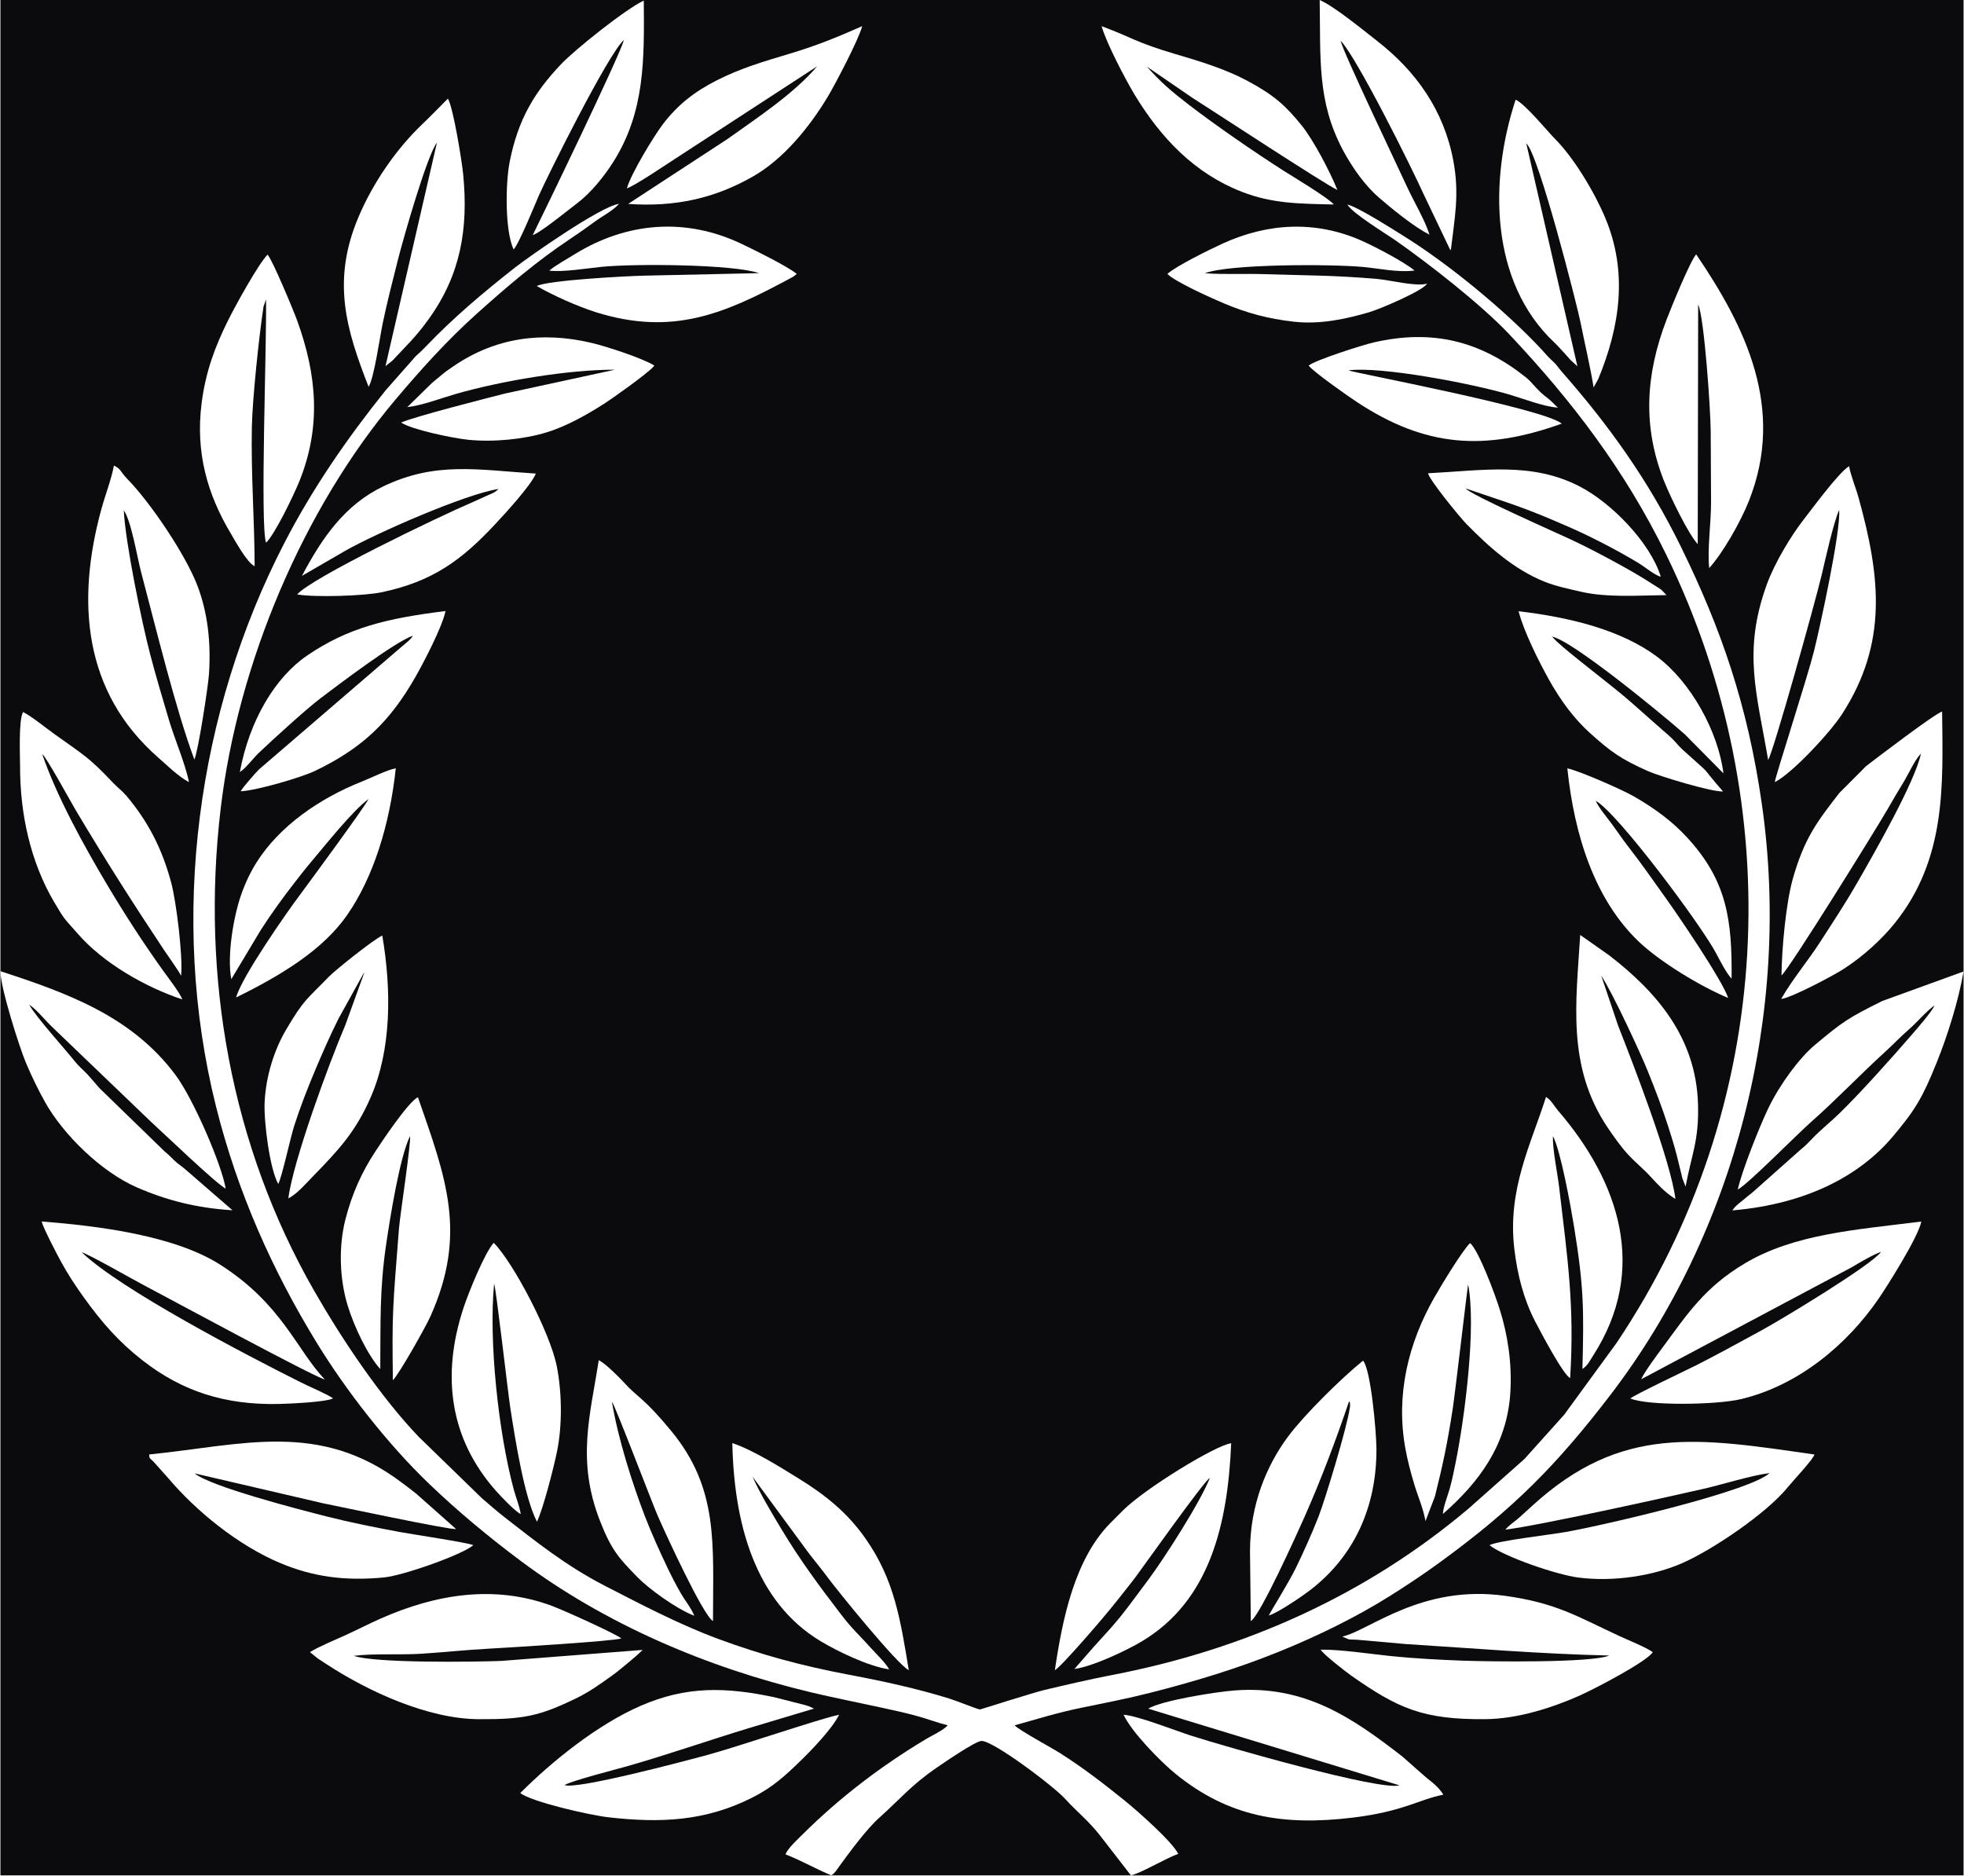
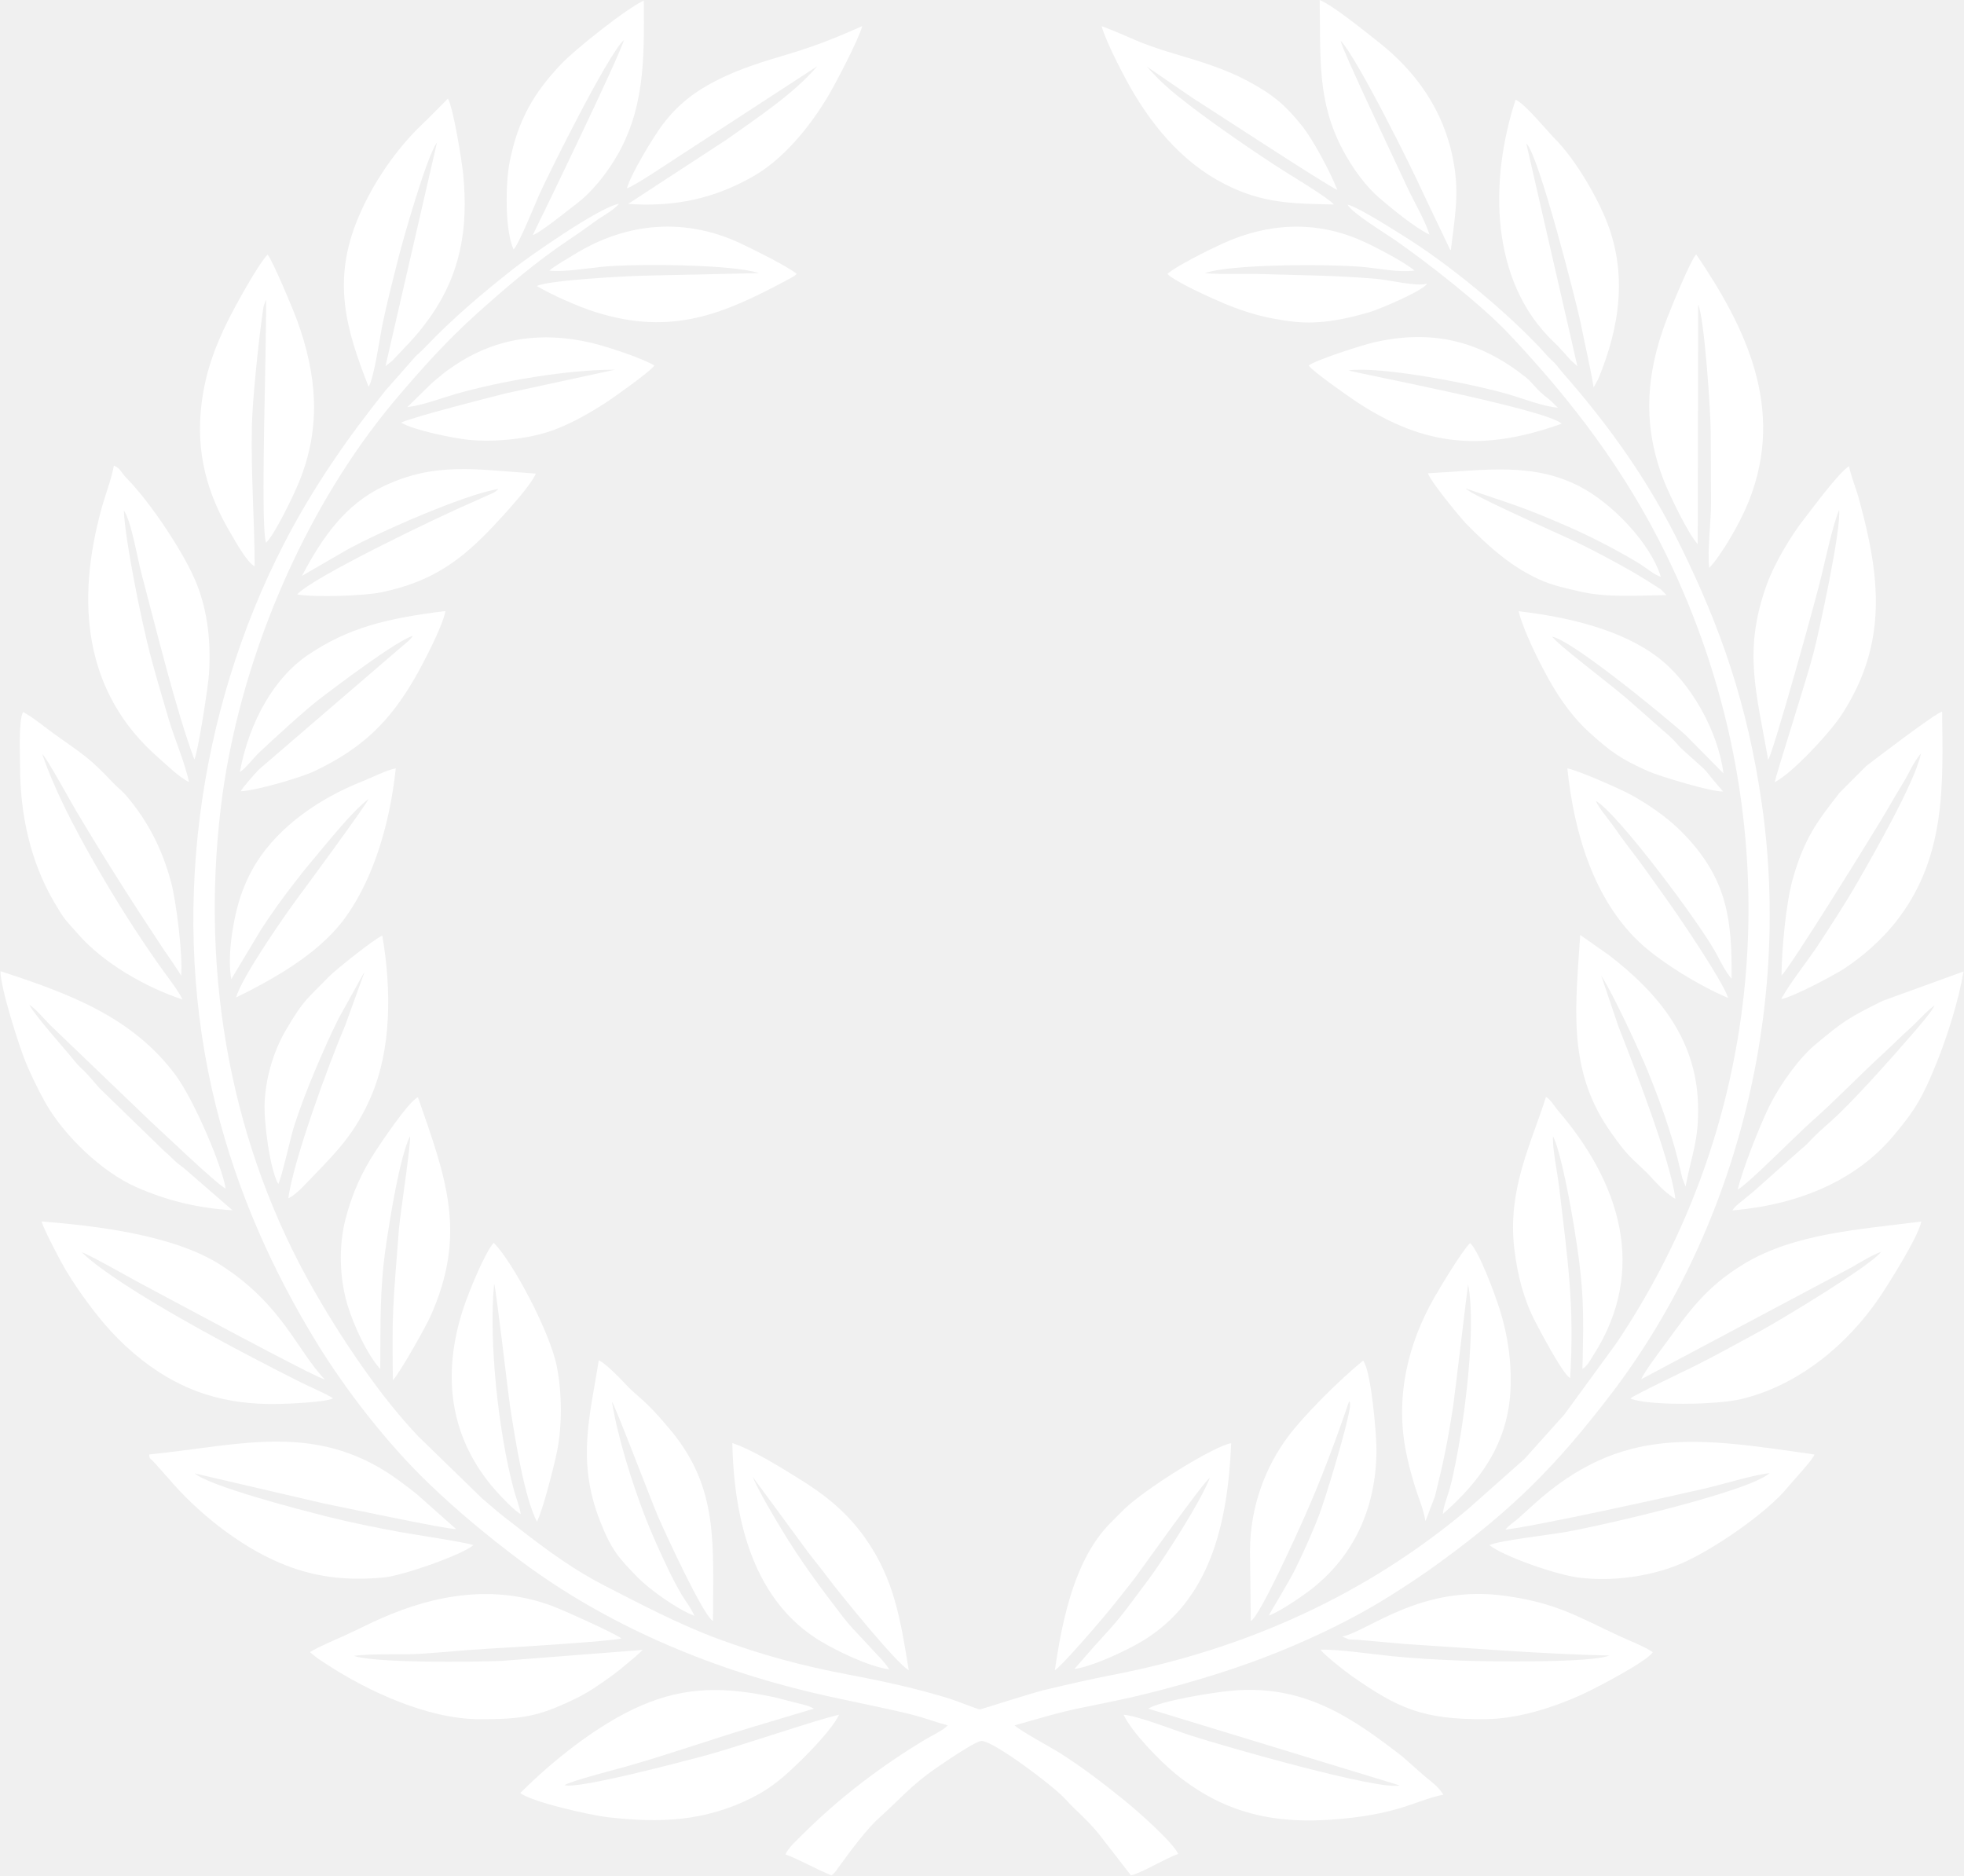
<svg xmlns="http://www.w3.org/2000/svg" xml:space="preserve" width="1285px" height="1227px" version="1.1" style="shape-rendering:geometricPrecision; text-rendering:geometricPrecision; image-rendering:optimizeQuality; fill-rule:evenodd; clip-rule:evenodd" viewBox="0 0 1278.48 1221.35">
  <defs>
    <style type="text/css">
   
    .fil0 {fill:#fff}
   
  </style>
  </defs>
-   <rect x="0" y="0" width="1278.48" height="1221.35" fill="#0B0B0D" />
  <g id="Layer_x0020_1">
    <g id="_43673652160">
      <path class="fil0" d="M616.91 1123.64l-1.07 1.07c-3.79,3.22 -8.81,5.34 -13.08,7.9 -29.4,17.64 -56.38,38.22 -80.28,62.01 -2.8,2.79 -9.89,9.22 -11.19,13.08 10.16,3.91 20.26,9.78 29.87,13.65 2.43,-1.64 3.21,-3.25 5.14,-5.89 7.11,-9.73 17.63,-24.09 26.07,-31.65 13.84,-12.4 20.37,-20.84 37.2,-32.46 4.07,-2.81 25.15,-17.31 29.24,-17.52 7.56,-0.37 47.1,29.46 54.58,37.72 7.34,8.09 15.02,14.09 22.36,23.38l20.46 26.41c6.26,-1.12 22.34,-11.03 30.83,-13.92 -3.42,-7.53 -26.05,-27.65 -35.48,-35.24 -13.65,-10.99 -26.03,-20.55 -41.32,-30.33 -5.44,-3.47 -27.23,-15.23 -29.75,-18.21 14.69,-4.02 27.22,-8.1 43.32,-11.39 15.26,-3.12 30.13,-6.01 44.99,-9.79 29.34,-7.46 56.28,-15.66 82.99,-26.42 25.98,-10.46 51.18,-22.87 72.94,-36.53 11.57,-7.26 22.02,-14.23 32.71,-22.02 47.81,-34.83 75.84,-63.04 111,-108.94 81.18,-105.95 118.18,-248.86 98.7,-384.81 -9.33,-65.13 -26.81,-114.73 -52.58,-167.37 -21.33,-43.56 -47.05,-79.38 -77.72,-114.29 -2.82,-3.21 -2.84,-4.11 -6.52,-7.43 -2.58,-2.32 -4.29,-4.53 -6.76,-7.18 -23.63,-25.28 -60.67,-55.81 -90.15,-74.04 -6.76,-4.18 -28.87,-18.4 -36.19,-20.22 2.88,5.47 24.88,18.86 31.17,23.24 20.98,14.62 55.8,41.7 74.16,61.18 40.89,43.37 75.47,88.66 102.27,143.54 79.86,163.55 71.67,358.82 -32.39,513.56l-34.01 46.6 -25.88 28.84 -36.4 32.3c-66.35,56.03 -145.16,91.65 -231.93,108.37 -15.3,2.95 -30.03,6.41 -44.85,9.91 -5.81,1.37 -41.36,12.6 -41.44,12.59 -1.54,-0.13 -15.76,-5.81 -19.65,-7.02 -21.55,-6.69 -43.63,-11.47 -65.96,-15.68 -30.76,-5.81 -57.12,-13 -85.06,-23.34 -25.36,-9.39 -50.98,-22.86 -73.84,-34.63 -25.31,-13.03 -45.23,-29.11 -65.01,-44.46 -5.13,-3.98 -9.83,-8.21 -14.64,-12.25l-41.37 -40.21c-25.01,-26.14 -50.11,-63.7 -68.1,-95.11 -53.94,-94.15 -73.89,-203.84 -60.89,-313.89 11.21,-94.95 54.07,-195.75 114.12,-266.82 16.6,-19.64 33.57,-38.48 52.77,-55.7 19.53,-17.5 38.5,-33.8 60.77,-48.66 5.66,-3.77 10.47,-7.15 15.8,-11.08 5.21,-3.84 11.93,-7.14 15.99,-11.74 -12.17,1.7 -58.89,34.55 -67.79,41.53 -21.44,16.84 -40.52,33.05 -58.05,51.42 -2.56,2.69 -3.38,3.37 -6.61,6.32l-19.58 22.22c-24.78,30.91 -47.3,63.34 -65.89,99.31 -56.81,109.92 -75.27,243.99 -44.59,366.91 13.96,55.97 36.87,107.14 65.76,154.23 19.12,31.17 46.14,65.83 72.77,91.39 18.96,18.19 38.91,34.76 59.98,50.51 55.07,41.14 121.04,69.36 189.05,85.57 15.11,3.6 29.73,6.43 44.94,9.77 7.44,1.63 15.4,3.32 22.62,5.25 7.52,2 14.3,4.67 21.45,6.46z" />
      <path class="fil0" d="M96.9 947.25c-0.03,2.92 0.53,2.34 2.89,4.81l9.41 10.53c18.1,21.48 45.67,43.92 73,55.38 21.33,8.95 42.04,11.81 67.54,9.37 12.64,-1.21 51.26,-14.91 58.2,-21.02 -3.27,-1.62 -40.93,-7.27 -47.76,-8.55 -16.62,-3.11 -31.53,-6.05 -47.69,-10.13 -18.14,-4.58 -75.41,-19.4 -86.05,-28.07l83.74 19.49c12.27,2.48 80.15,16.92 86.6,16.81l-25.79 -22.89c-2.88,-2.39 -6.43,-4.97 -9.58,-7.35 -53.56,-40.58 -103.38,-24.6 -164.51,-18.38z" />
      <path class="fil0" d="M980.1 996.19c20.41,-2.33 104.85,-21.01 129.35,-26.64 12.8,-2.95 30.61,-8.62 42.72,-10.2 -12.4,11.79 -106.5,33.71 -132.93,38.42 -9.52,1.7 -44.06,5.64 -49.47,8.55 8.99,7.26 43.27,19.22 57.87,21.09 22.92,2.94 48.69,-1.09 67.58,-9.37 20.29,-8.89 55.28,-32.75 68.86,-49.54 2.94,-3.63 16.88,-18.55 17.29,-21.22 -75.93,-10.96 -125.66,-19.56 -183.49,33.13l-8.86 8.03c-2.66,2.39 -6.82,5.08 -8.92,7.75z" />
      <path class="fil0" d="M216.62 910.68c-4.84,-3.17 -14.99,-7.38 -21.15,-10.47 -35.37,-17.72 -117,-60.21 -142.5,-84.59 3.47,0.64 33.54,17.77 39.19,20.73 14.65,7.7 112.56,60.74 119.07,62.03 -18.13,-18.79 -27.75,-49.14 -68.4,-74.9 -29.94,-18.98 -79.72,-25.13 -116.02,-27.97 1.06,4.28 9.85,21.04 12.52,25.99 4.51,8.34 9.68,16.12 15.12,23.69 11.66,16.2 22.69,28.76 37.94,40.68 26.22,20.48 54.03,29.17 88.54,28.5 6.84,-0.13 31.62,-1.23 35.69,-3.69z" />
      <path class="fil0" d="M201.57 1075.98l5.1 4.13c2.44,1.64 3.78,2.49 6.01,3.94 27.04,17.64 65.62,35.38 98.59,35.6 29.36,0.19 39.76,-2.08 63.16,-13.35 9.03,-4.34 15.84,-9.33 23.25,-14.59 3.72,-2.64 7.38,-5.71 10.56,-8.35 3.64,-3.02 6.9,-5.73 9.99,-8.82l-91.99 7.16c-18.01,0.7 -82.25,1.54 -96.12,-3.3 12.67,-1.67 30.68,-0.48 44.39,-1.39 14.49,-0.96 29.26,-2.53 43.77,-3.3 10.83,-0.58 81.91,-4.88 86.11,-6.68 -5.24,-3.74 -37.79,-18.39 -45.12,-21.12 -37.77,-14.09 -76.01,-7.56 -111.65,8.2 -7.78,3.44 -15.32,7.35 -23,10.86 -6.59,3.01 -17.34,7.42 -23.05,11.01z" />
      <path class="fil0" d="M873.86 1065.88l4.26 1.78c0.88,0.16 4.21,0.19 5.39,0.25l31.8 2.82c44.61,2.8 87.6,6.44 132.49,7.46 -11.59,4.9 -78.67,3.97 -95.64,3.34 -15.08,-0.56 -31.41,-1.43 -46.29,-2.95 -13.05,-1.33 -33.92,-4.46 -46.05,-4.21 1.23,2.67 16.52,14.57 20.12,17.08 29.99,20.92 46.04,28.57 87.17,28.19 21.45,-0.2 44.11,-7.71 61.18,-15.29 10.5,-4.67 44.32,-22.43 47.8,-28.37 -4.56,-3.25 -16.24,-7.91 -21.87,-10.53 -27.42,-12.73 -40.89,-21.47 -74.26,-26.13 -54.38,-7.6 -88,22.36 -106.1,26.56z" />
      <path class="fil0" d="M1068.55 898.26l136.71 -72.71c5.04,-2.94 14.38,-8.55 19.51,-10.26 -5.8,8.39 -65.14,44.25 -78.06,51.24 -14.11,7.63 -27.64,15.2 -42.15,22.53 -6.81,3.44 -40.07,19.16 -43.09,21.73 11.27,4.8 55.91,4.28 72.19,0.39 37.35,-8.93 69.01,-35.43 89.65,-65.59 5.44,-7.94 25.8,-40.08 27.67,-50.04 -41.71,5.3 -82.54,7.89 -115.06,27.33 -25.93,15.5 -37,32.46 -52.74,53.76 -3.63,4.92 -12.4,16.59 -14.63,21.62z" />
      <path class="fil0" d="M338.54 1167.74c7.26,5.76 45.03,14.38 57.23,15.78 34.19,3.92 63.35,2.58 93.83,-12.79 13.43,-6.78 21.42,-14.25 31.12,-23.64 7.32,-7.08 20.95,-21.16 25.44,-30.32 -12.4,2.47 -65.45,20.72 -86.95,26.51 -12.54,3.37 -84.13,22.42 -91.87,19.28 5.25,-2.99 32.52,-9.92 40.28,-12.12 26.28,-7.44 54.15,-17.21 80.37,-25.14l41.68 -12.5c-0.23,-0.15 -0.6,-0.63 -0.73,-0.41l-2.21 -1.07c-0.9,-0.35 -2.08,-0.67 -3.1,-0.95l-19.76 -5.04c-31.71,-6.69 -57.21,-7.33 -86.95,5.62 -28.36,12.34 -57.85,36.27 -78.38,56.79z" />
      <path class="fil0" d="M747.47 1112.8l163.67 49.94c-12.16,3.74 -112.65,-24.94 -135.77,-32.38 -10.03,-3.22 -34.85,-13 -43.91,-13.59 5.17,11.22 24.07,30.55 33.9,38.53 34.36,27.87 69.52,34.03 115.59,28.43 32.77,-3.99 43.3,-11.96 58.75,-14.91 -2.91,-4.49 -5.2,-6.31 -8.58,-9.11 -1.66,-1.38 -2.76,-2.17 -4.37,-3.61l-13.74 -12.13c-32.27,-25.03 -63.16,-46.52 -109.15,-43.05 -12.53,0.95 -47.83,6.62 -56.39,11.88z" />
      <path class="fil0" d="M151.12 788.21l-30.83 -26.73c-1.8,-1.61 -3.2,-2.4 -5.07,-3.95 -3.13,-2.6 -4.95,-4.97 -8.28,-7.62l-42.4 -41.17c-2.87,-3.23 -5.01,-5.91 -7.91,-9.04 -3.22,-3.49 -5.27,-4.77 -8.3,-8.6 -5.95,-7.52 -25.56,-29.15 -29.59,-36.78 4.89,3.15 10.66,10.61 15.49,15.06l63.49 60.91c7.67,6.96 42.94,40.83 48.96,43.81 -2.37,-14.91 -20.76,-57.99 -32.69,-74.02 -28.35,-38.07 -69.89,-53.18 -113.99,-67.56 -0.14,10.37 12.35,49.61 16.53,59.52 3.88,9.16 7.86,17.34 12.37,25.47 11.84,21.35 36.73,45.64 59.72,55.7 19.33,8.45 38.98,13.55 62.5,15z" />
      <path class="fil0" d="M1131.45 774.72c7.22,-3.99 37.81,-35.27 48.2,-44.43 15.67,-13.81 32.15,-31.06 47.52,-45.04 5.49,-4.99 10.22,-10.02 15.88,-14.97 5.46,-4.79 10.73,-11.28 16.5,-15.46 -1.4,3.76 -11.51,15.27 -14.38,18.6 -13.41,15.55 -33.71,38.24 -47.67,51.82 -5.6,5.45 -11.87,10.42 -17.07,15.79 -3.6,3.74 -4.37,4.7 -8.15,7.77l-30.53 27.15c-1.79,1.64 -3.13,2.43 -4.95,4.05 -2.95,2.63 -7.02,5.14 -8.84,8.3 48.36,-4.16 82.95,-22.64 104.43,-48.08 14.64,-17.33 19.43,-25.49 28.55,-48.06 6.95,-17.2 14.23,-40.09 17.54,-59.46l-52.84 19.18c-22.32,11.11 -25.57,13.28 -43.98,28.67 -9.97,8.33 -22.68,25.39 -30.35,41.27 -5.45,11.28 -17.2,40.62 -19.86,52.9z" />
      <path class="fil0" d="M118.41 650.89c-1.22,-3.81 -9.59,-14.72 -12.33,-18.53 -12.86,-17.88 -25.91,-38.08 -37.28,-57.27 -14.08,-23.77 -31.98,-55.85 -41.6,-83.94 2.18,1.04 18.92,31.61 21.66,36.22 18.87,31.75 37.06,60.34 57.36,90.9 2.24,3.37 10.31,14.66 11.43,17.28 1.23,-13.17 -3.13,-48.39 -6.53,-61 -6.12,-22.71 -15.46,-40.09 -29.19,-56.38 -2.36,-2.8 -5.96,-5.57 -8.57,-8.33 -15.93,-16.86 -19.12,-18.07 -38.05,-31.63 -5.92,-4.24 -14.76,-11.51 -20.58,-14.5 -3.04,5.21 -1.95,29.06 -1.96,35.09 -0.08,31.47 6.88,62.57 22.03,88.4 7.5,12.8 6.68,10.7 15.71,21.09 16.19,18.63 43.49,34.51 67.9,42.6z" />
      <path class="fil0" d="M1159.92 635.27c4.93,-3.94 61.49,-95.11 68.76,-107.71 3.59,-6.22 6.96,-12.01 10.72,-18.16 3.76,-6.13 6.82,-13.71 11.35,-18.66 -3.83,18.57 -31.28,66.35 -41.46,84.08 -7.86,13.69 -15.72,25.54 -24.13,38.56 -8.35,12.93 -17.86,23.99 -25.47,37.21 6.29,-0.56 34.04,-15.17 40.99,-19.71 12.62,-8.25 24.45,-18.99 33.01,-29.64 33.75,-42.02 31.34,-90.22 30.84,-137.83 -4.32,1.06 -42.22,29.92 -49.52,35.55l-17.37 17.44c-13.97,18 -22.86,29.22 -30.4,56.15 -4.45,15.87 -7.14,45.29 -7.32,62.72z" />
      <path class="fil0" d="M122.77 509.4c-2.34,-11.95 -9.5,-28.46 -13.13,-40.79 -4.22,-14.33 -8.33,-27.92 -12.16,-42.56 -5.5,-21 -16.2,-72.99 -17.16,-93.66 4.79,6.53 8.8,30.91 11.4,40.71 9.7,36.53 22.32,88.63 34.55,121.53 2.34,-4.36 9.01,-47.57 9.53,-55.61 1.35,-20.61 -0.79,-39.95 -7.57,-57.69 -7.7,-20.18 -30.73,-54.22 -45.33,-69.1 -5.17,-5.26 -4.2,-6.79 -9.02,-9 -1.47,8.35 -5.55,18.9 -8.01,27.81 -16.76,60.68 -11.86,119.7 36.89,162.35 6.17,5.4 12.71,12.02 20.01,16.01z" />
      <path class="fil0" d="M1151.22 494.91c3.34,-4.9 30.84,-103.27 35.06,-121.24 2.41,-10.3 7.37,-32.7 11.17,-41.54 1.34,12.91 -12.51,76.58 -16.38,92.01 -4.42,17.64 -24.93,80.73 -25.52,85.25 11.21,-5.61 35.93,-32.17 43.68,-44.12 30.28,-46.65 24.94,-90.24 10.96,-140.92 -1.88,-6.82 -5.01,-14.07 -6.26,-20.76 -7.1,4.53 -23.84,27.46 -29.79,35.08 -7.78,9.96 -18.64,27.78 -23.76,41.91 -15.84,43.7 -6.56,70.76 0.84,114.33z" />
      <path class="fil0" d="M165.54 368.81c-0.07,-30.42 -2.45,-60.02 -1.81,-90.95 0.37,-17.92 4.5,-57.67 7.58,-78.14l1.64 -4.69c0.54,27.64 -3.94,146.98 0.01,158.43 5.57,-5.19 17.79,-30.37 21.68,-39.97 14.29,-35.38 11.55,-68.99 -1.38,-104.66 -2.51,-6.93 -16.25,-39.81 -19.3,-42.99 -5.98,5.96 -21.17,33.6 -25.96,43.28 -8.19,16.53 -14.45,33.05 -17.03,53.74 -3.98,31.92 3.74,59.02 19.09,84.69 2.9,4.87 10.39,18.7 15.48,21.26z" />
      <path class="fil0" d="M1105.37 354.37l0.28 -156.09c4.02,8.66 8.11,69.23 8.17,82.59 0.07,15.26 0.14,30.51 0.23,45.78 0.07,13.6 -2.53,31.06 -1.21,43.29 8.4,-9.11 20.28,-29.58 25.9,-43.79 23.76,-60.08 -2.14,-113.06 -34.39,-160.5 -3.92,4.38 -16.08,34.19 -19.17,42.25 -13.84,36.06 -15.87,70 -1.61,105.74 3.93,9.83 15.63,34.11 21.8,40.73z" />
      <path class="fil0" d="M239.75 251.91c3.61,-5.77 7.3,-32.26 9.2,-41.37 2.86,-13.74 6.33,-27.17 9.78,-40.88 3.73,-14.82 19.16,-68.63 25.53,-76.79l-33.51 145.6 4.58 -3.67c9.51,-10.26 15.19,-15.22 24.03,-27.64 20.22,-28.4 25.43,-57.99 22.01,-93.47 -0.87,-9 -6.59,-44.16 -9.99,-49.46 -5.58,5.6 -10.95,11.21 -16.78,16.77 -16.96,16.2 -31.91,37.95 -41.34,60.14 -17.7,41.61 -8.19,73.24 6.49,110.77z" />
      <path class="fil0" d="M1027 238.53l-33.28 -145.1c7.99,6.56 33.32,106.43 35.32,116.53 2.67,13.56 6.42,29.22 8.53,42.36l3 -5.46c14.21,-34.27 19.36,-69.65 4.63,-104.81 -7.35,-17.54 -20.83,-39.68 -32.89,-51.7 -4.1,-4.07 -19.3,-22.69 -25.54,-25.43 -17.14,52.14 -17.01,118.41 25.19,158.12 2.74,2.58 4.69,4.93 7.25,7.69 1.38,1.49 1.92,2.11 3.26,3.67l4.53 4.13z" />
      <path class="fil0" d="M578.8 1087.22c-2.72,-4.75 -8.41,-9.98 -12.46,-14.53 -6.69,-7.51 -11.39,-11.46 -18.74,-21.05 -14.03,-18.31 -26.75,-35.41 -38.91,-55.64 -6.29,-10.48 -14.1,-23.46 -18.88,-34.28l36.01 48.99c4.38,5.78 8.49,10.64 12.63,16.23 7.41,9.99 45.63,57.1 53.11,60.79 -5.49,-33.26 -9.42,-58.96 -28.18,-85.72 -11.87,-16.91 -26.11,-28.36 -43.51,-39.09 -11.36,-7 -29.76,-18.65 -43.23,-23.07 1.07,51.94 14.58,103.31 57.64,129.09 10.28,6.16 30.53,16.21 44.52,18.28z" />
      <path class="fil0" d="M1022.28 897.49c2.95,-47.5 -1.75,-78.06 -7.16,-124.3 -1.04,-8.9 -4.5,-25.36 -4.01,-33.21 5.01,9.48 11.51,45.4 13.64,58.45 6.56,40.19 6.48,54.74 5.53,93.11 3.39,-2.15 4.7,-5.15 7.14,-8.95 35.78,-55.81 16.96,-112.84 -23.09,-159.38 -2.49,-2.9 -4.46,-6.88 -7.78,-8.8 -9.69,30.59 -25.21,60.27 -20.64,98.86 2.07,17.47 6.27,33.21 13.53,47.23 3.55,6.88 18.4,35 22.84,36.99z" />
      <path class="fil0" d="M686.69 1087.74c3.84,-1.85 32.2,-34.68 39.78,-44.38 4.53,-5.81 8.12,-10.11 12.7,-16.15 3.59,-4.75 44.84,-62.96 48.45,-64.69 -6.14,15.79 -30.06,52.91 -39.97,66.2 -18.28,24.52 -17.88,24.46 -35.7,43.9l-12.55 14.37c12.59,-1.84 34.41,-12.35 43.81,-17.95 44.47,-26.45 56.1,-76.43 58.32,-129.1 -10.5,1.37 -56.42,29.77 -70.26,43.52 -3.12,3.11 -5.06,5.01 -8.46,8.46 -23.29,23.68 -31.18,62.41 -36.12,95.82z" />
      <path class="fil0" d="M338.84 986.08c-0.79,-5.2 -3.06,-10.53 -4.47,-15.73 -10.12,-37.41 -16.47,-97.39 -12.87,-134.29 1.19,2.2 8.97,70.7 10.55,80.9 3.16,20.35 9.08,58.1 17.34,74.07 3.89,-7.64 11.09,-35.88 13.12,-45.92 3.46,-17.14 3.17,-38.45 -0.23,-55.46 -4.39,-21.94 -28.4,-67.54 -41.04,-80.26 -5.87,6.52 -16.42,32.39 -19.82,42.82 -14.37,43.95 -8.73,84.85 21.3,118.77 2.92,3.29 12.3,13.25 16.12,15.1z" />
      <path class="fil0" d="M247.36 891.64c0.23,-29.38 -0.54,-51.57 3.78,-80.9 2.63,-17.91 8.9,-57.17 15.57,-70.8 0.9,3.54 -6.47,51.22 -7.19,60.36 -4.06,51.8 -4.55,54.53 -3.95,98.64 4.53,-4.8 21.37,-34.79 24.34,-41.4 24.43,-54.25 10.1,-90.71 -8.02,-142.94 -6.28,2.82 -24.37,30.18 -27.82,35.44 -8.5,12.98 -15.03,26.94 -19.43,44.2 -4.51,17.7 -3.77,38.49 1.34,55.54 4.36,14.52 13.38,33.02 21.38,41.86z" />
      <path class="fil0" d="M451.91 1052.31c-2.44,-5.69 -5.87,-9.47 -9.15,-15.25 -2.88,-5.06 -5.65,-10.36 -8.19,-15.68 -5.11,-10.75 -10.47,-22.51 -14.87,-33.91 -8.17,-21.21 -17.57,-50.76 -21.47,-74.54 1.52,1.07 26.39,66.39 29.79,74.18 5.19,11.88 29.64,65.16 36.03,68.62 -0.03,-50.15 3.93,-86.17 -27.39,-124.03 -18.09,-21.87 -21.35,-21.14 -30.49,-31.22 -3.19,-3.52 -12.8,-13.09 -16.54,-14.58 -5.47,35.69 -14.67,65.16 0.91,104.85 7.4,18.83 12.05,23.79 24.3,36.42 7.19,7.4 25.27,20.67 37.07,25.14z" />
      <path class="fil0" d="M928.05 990.68l6.19 -16.19c5.32,-21.27 8.16,-34.86 11.59,-57.12 1.34,-8.7 9.77,-80.49 9.98,-80.92 5.41,27.42 -2.04,85.82 -8.04,115.73 -1.18,5.89 -2.3,11.45 -3.84,17.03 -1.37,4.96 -4.33,12.24 -4.53,16.79 22.93,-20.08 41.96,-44.57 43.96,-79.57 1.08,-18.73 -1.75,-37.21 -6.96,-53.72 -3.16,-10.02 -13.49,-37.92 -19.27,-43.15 -5.2,4.99 -19.33,28.44 -23.55,35.88 -16.63,29.36 -24.95,62.82 -18.65,97.7 1.5,8.28 3.53,15.91 5.92,23.84 2.36,7.8 5.9,15.69 7.2,23.7z" />
      <path class="fil0" d="M813.78 1010.3l0.52 45.46c5.89,-3.18 30.04,-56.69 34.95,-67.76 10.66,-23.98 20.57,-50.33 29.08,-75.44 0.54,0.98 0.48,0.16 0.6,2 0.06,1.02 0.02,1.22 -0.14,2.32 -1.92,13.26 -16.23,60.15 -20.24,70.47 -4.28,11 -9.83,23.39 -14.93,33.82 -5.08,10.38 -16.48,28.41 -17.59,30.97 6.53,-2.07 22.03,-12.78 26.99,-16.59 28.06,-21.57 43.23,-53.31 43.11,-91.92 -0.04,-10.69 -3.59,-51.56 -8.71,-57.5 -14.59,11.79 -38.42,35.45 -48.83,49.42 -14.09,18.94 -24.77,44.6 -24.81,74.75z" />
      <path class="fil0" d="M1090.83 780.8c-3.09,-24.96 -27.24,-87.2 -37.27,-112.73l-11.04 -32.68c7.75,11.8 25.61,50.55 30.31,62.18 4.89,12.12 9.33,23.67 13.41,36.35 2,6.24 4.09,12.95 5.64,19.18 0.86,3.46 1.51,6.27 2.38,9.67 0.44,1.69 0.78,3.29 1.14,4.73l2.06 5.3c3.8,-20.78 8.87,-29.89 8.08,-54.07 -1.39,-42.92 -26.58,-72.42 -57.83,-96.55l-18.88 -13.27c-2.65,43.79 -8.91,85.67 17.98,125.61 3.65,5.41 8.68,12.48 12.86,17.02 5.57,6.04 10.27,9.59 15.01,14.8 4.42,4.86 9.37,10.05 14.66,13.55 0.21,0.14 0.56,0.34 0.74,0.46 0.18,0.11 0.49,0.32 0.75,0.45z" />
      <path class="fil0" d="M180.92 771.09c2.32,-4.18 7.99,-30.5 10.41,-37.97 4.05,-12.49 8.68,-24.41 13.62,-36.13 4.92,-11.64 9.72,-22.58 15.21,-33.59l16.33 -29.46c0.16,-0.19 0.35,-0.42 0.51,-0.6l-12.48 34.45c-10.47,24.42 -33.93,88.25 -37.04,112.68 5.84,-3.03 11.29,-9.48 16,-14.32 16.6,-17.08 27.88,-28.97 37.76,-51.79 13.44,-31.03 13.46,-69.68 7.43,-105.07 -5.32,2.31 -30.41,22.29 -34.86,26.88 -14.42,14.88 -16.09,14.64 -27.6,34.11 -7.69,13.01 -13.27,29.83 -14.16,47.41 -0.65,12.87 3.39,43.83 8.87,53.4z" />
      <path class="fil0" d="M1125.2 649.94c-3.87,-11.7 -33.05,-54.54 -41.3,-65.95 -7.8,-10.8 -14.66,-20.92 -22.63,-31.11 -3.91,-5 -7.43,-10.13 -11.32,-15.53 -3.38,-4.69 -8.81,-10.89 -11.02,-15.82 14.37,7.95 69,81.32 78.54,99.56 1.91,3.65 6.92,13.36 9.96,16.25 0.33,-37.95 -2.8,-63.79 -29.4,-92.37 -9.14,-9.82 -20,-18.11 -34.33,-26.35 -7.26,-4.18 -34.61,-16.27 -43.25,-18.23 4.55,43.99 18,85.47 46.32,112.67 13.69,13.14 40.16,29.29 58.43,36.88z" />
      <path class="fil0" d="M150.33 637.71l19.15 -31.94c6.93,-10.79 14.07,-20.63 21.51,-30.23 4.29,-5.53 7.39,-9.55 11.49,-14.39 8.69,-10.27 26.86,-33.19 37.17,-40.73 -1.34,3.68 -41.58,58.35 -44.94,62.82 -8.34,11.09 -37.72,53.19 -41.24,66.36 29.74,-14.58 56.41,-30.98 72.11,-53.39 17.33,-24.74 28.01,-59.38 31.88,-95.86 -6.13,1.24 -15.61,6.06 -21.72,8.49 -27.74,10.99 -54.12,29.07 -69.2,53.19 -3.76,6.02 -7.24,13.31 -9.89,20.97 -4.78,13.84 -9.23,39.08 -6.32,54.71z" />
      <path class="fil0" d="M868.34 133.19c-2.78,-3.88 -28.14,-19.1 -32.33,-21.77 -18.75,-11.94 -45.12,-30.13 -62.19,-43.3 -12.03,-9.29 -18.06,-14.48 -27.18,-24.72l29.6 20.29c10.35,6.52 87.79,57.3 94.45,60.01 -5.17,-12.8 -15.87,-32.79 -23.1,-41.79 -10.47,-13.03 -18.11,-19.94 -35.45,-29.24 -14.28,-7.66 -30.64,-12.67 -47.14,-17.52 -25.59,-7.52 -27.93,-10.71 -47.86,-18.11 2.95,10.76 15.82,35.25 21.43,44.52 17.16,28.37 39.11,51.39 69.97,63.38 19.9,7.74 37.32,7.69 59.8,8.25z" />
      <path class="fil0" d="M407.96 122.68c5.04,-1.6 25.66,-15.57 31.39,-19.25l92.54 -60.25c-15.13,17.81 -39.13,33.61 -58.56,47.46l-64.54 42.16c30.6,2.18 56.67,-3.68 81.66,-18.08 19.32,-11.12 36.34,-31.64 48.5,-51.99 4.61,-7.72 20.08,-37.09 22.25,-45.68 -15.83,6.96 -28.99,12.46 -47.08,17.88 -17.67,5.29 -31.99,9.51 -47.37,17.27 -14.71,7.42 -25.86,16.13 -35.62,29.07 -5.44,7.22 -20.4,31.59 -23.17,41.41z" />
      <path class="fil0" d="M930.67 152.78c-3.26,-10.11 -10.23,-21.54 -14.85,-31.61 -6.01,-13.12 -41.8,-87.95 -43.01,-94.66 10.61,11.06 46.05,82.19 54.22,100.34l16.93 35.46c0.14,0.17 0.4,0.45 0.62,0.65 2.41,-20.87 5.75,-36.17 1.63,-58.25 -6.16,-32.98 -24.42,-58.38 -49.48,-77.91 -8.37,-6.53 -28.43,-22.97 -37.57,-26.8 0.65,38.07 -1.74,65.71 14.87,97.26 6.71,12.73 15.31,24.22 24.03,31.71 7.36,6.33 23.15,19.36 32.61,23.81z" />
      <path class="fil0" d="M1121.86 515.47c-17.57,-20.18 -3.97,-7.04 -25.54,-26.51 -5.35,-4.83 -4.44,-5.6 -13.6,-13.26l-21.12 -18.66c-12.6,-11.05 -38.37,-30.19 -48.23,-39.44 -1.49,-1.4 -1.75,-1.97 -3.04,-3 12.7,1.96 71.84,50.57 86.72,63.72l25.07 25.36c-3.42,-27.29 -21.24,-59.5 -43.18,-75.94 -22.82,-17.09 -55.58,-25.56 -90.25,-29.67 3.38,13.18 13.24,32.72 19.37,43.83 8.03,14.54 17.23,26.63 27.17,35.54 13.47,12.08 19.78,16.78 37.84,24.82 7.13,3.17 41.04,13.52 48.79,13.21z" />
      <path class="fil0" d="M334.17 162.45c3.26,-2.94 14.69,-31.08 16.52,-35.24 5.27,-11.91 45.09,-92.27 55.34,-101.15 -2.97,10.98 -53.85,115.92 -59.36,127.01 4.37,-1.03 24.23,-17.16 28.99,-20.77 8.91,-6.75 17.59,-17.49 23.64,-27.13 20.48,-32.62 20,-66.52 19.67,-104.78 -10.89,4.9 -44.39,31.4 -54.02,41.57 -17.4,18.37 -27.87,35.97 -33.3,63.34 -2.76,13.92 -3.22,44.72 2.52,57.15z" />
      <path class="fil0" d="M155.9 502.79c3.52,-2.03 8.82,-9.11 12.45,-12.57 8.44,-8.01 30.68,-28.37 40.13,-35.5 11.36,-8.58 48.59,-36.86 60.13,-40.69 -1.4,2.43 -4.01,4.35 -6.66,6.57l-93.63 80.53c-2.21,2.25 -10.54,11.64 -11.88,14.21 10.46,-0.49 39.59,-9.03 48.55,-13.34 30.65,-14.74 48.4,-31.84 64.91,-60.5 5.08,-8.83 17.84,-33.01 19.94,-43.55 -37.91,4.7 -63.33,10.69 -90.19,29.03 -20.68,14.13 -37.5,42.04 -43.75,75.81z" />
      <path class="fil0" d="M929.71 308.23c1.28,4.96 21.26,29.2 24.89,32.9 14.46,14.72 30.63,29.44 50.88,37.67 7.01,2.84 15.73,4.71 23.37,6.48 17.76,4.1 37.58,2.49 56.15,2.29l-3.29 -3.45c-1.47,-1.1 -2.51,-1.64 -3.58,-2.34 -2.69,-1.75 -5.38,-3.44 -7.92,-5.01 -5.49,-3.37 -9.89,-5.87 -15.77,-9.1 -10.36,-5.69 -21.67,-11.68 -32.89,-16.87 -9.04,-4.19 -65,-28.97 -67.24,-32.68 30.47,10.49 35.65,11.32 66.97,24.99 14.48,6.32 31.64,15.23 45.25,23.42 4.42,2.66 10.81,8.1 14.79,9.1 -6.78,-22.15 -32.06,-48.07 -52.71,-58.76 -31.24,-16.18 -62.63,-10.5 -98.9,-8.64z" />
      <path class="fil0" d="M196.33 375.06l28.47 -16.49c20.11,-11.38 77.84,-36.75 99.53,-40.12 -2.43,2.52 -4.16,2.84 -7.81,4.5 -3.19,1.45 -5.77,2.68 -8.9,4.02 -22.99,9.83 -105.49,49.64 -114.36,60.17 11.55,2.03 43.59,0.95 54.75,-1.38 33.5,-6.97 52.3,-21.05 73.64,-43.79 6.97,-7.43 23.84,-25.8 27.03,-33.54 -38.08,-2.47 -65.17,-7.97 -99.14,8.22 -25.04,11.94 -39.87,33.19 -53.21,58.41z" />
      <path class="fil0" d="M852 238.08c2.61,3.81 26.15,20.31 31.54,23.84 44.36,29.17 82.61,32.14 133.29,13.98 -12.1,-10 -136.48,-33.31 -138.97,-34.7 21.44,-2.77 81.17,8.74 105.05,15.83 8.61,2.56 22.58,7.94 31.44,8.44 -2.35,-1.94 -3.92,-4.06 -6.77,-6.2 -7.66,-5.75 -9.36,-9.73 -14.24,-13.61 -29.29,-23.28 -60.4,-31.58 -99.11,-22.62 -7.52,1.74 -38.15,11.55 -42.23,15.04z" />
      <path class="fil0" d="M264.96 265.15c10.24,-1.25 21.34,-5.61 31.14,-8.45 29.56,-8.55 73.51,-16.01 104.12,-15.93l-71.68 15.54c-12.3,3.13 -58.86,14.99 -67.59,18.88 6.87,4.63 33.66,10.19 43.57,11.21 16.5,1.69 36.44,-0.29 51.21,-4.83 13.84,-4.25 27.26,-12.16 37.86,-18.91 4.04,-2.57 27.7,-19.23 31.79,-24 0.1,-0.12 0.32,-0.37 0.45,-0.58 -7.26,-4.65 -31.23,-12.51 -41.01,-14.8 -32.42,-7.6 -62.44,-3.3 -89.33,14.92 -2.56,1.73 -5.77,3.91 -8.06,5.89 -3.15,2.73 -5.36,4.27 -7.52,6.41l-14.95 14.65z" />
      <path class="fil0" d="M357.41 176.24c8.83,1.11 24.63,-1.48 33.73,-2.42 21.69,-2.24 86.48,-1.71 102.82,4.07l-75.23 1.65c-11.92,0.31 -62.01,2.94 -69.44,6.73 9.66,5.72 26.64,13.35 38.52,17.07 49.85,15.6 83.57,1.03 125.78,-21.67 0.75,-0.41 2.07,-1.08 2.6,-1.42 0.19,-0.13 0.44,-0.29 0.62,-0.42l1.79 -1.46c-6.57,-5.22 -27.01,-15.28 -35.64,-19.41 -36.62,-17.53 -74.97,-14.35 -108.91,6.56 -5.03,3.11 -12.67,7.36 -16.64,10.72z" />
      <path class="fil0" d="M760 178.37c4.33,4.83 28.95,15.95 37.37,19.45 14.66,6.08 27.73,9.73 44.95,11.69 17.12,1.94 34.05,-1.77 49.17,-6.19 6.67,-1.94 35.24,-14.05 37.59,-18.61 -6.8,2.15 -24.49,-2.38 -32.79,-3.08 -28.06,-2.39 -46.36,-2.22 -73.49,-3.1 -12.23,-0.4 -26.68,0.36 -38.4,-0.6 15.97,-6.02 81.02,-6.04 102.86,-4.08 10.7,0.96 22.83,3.76 33.69,2.34 -6.93,-5.74 -25.91,-15.65 -34.67,-19.52 -29.88,-13.19 -60.94,-11.45 -90.24,1.92 -8.56,3.9 -30.31,14.65 -36.04,19.78z" />
    </g>
  </g>
</svg>
